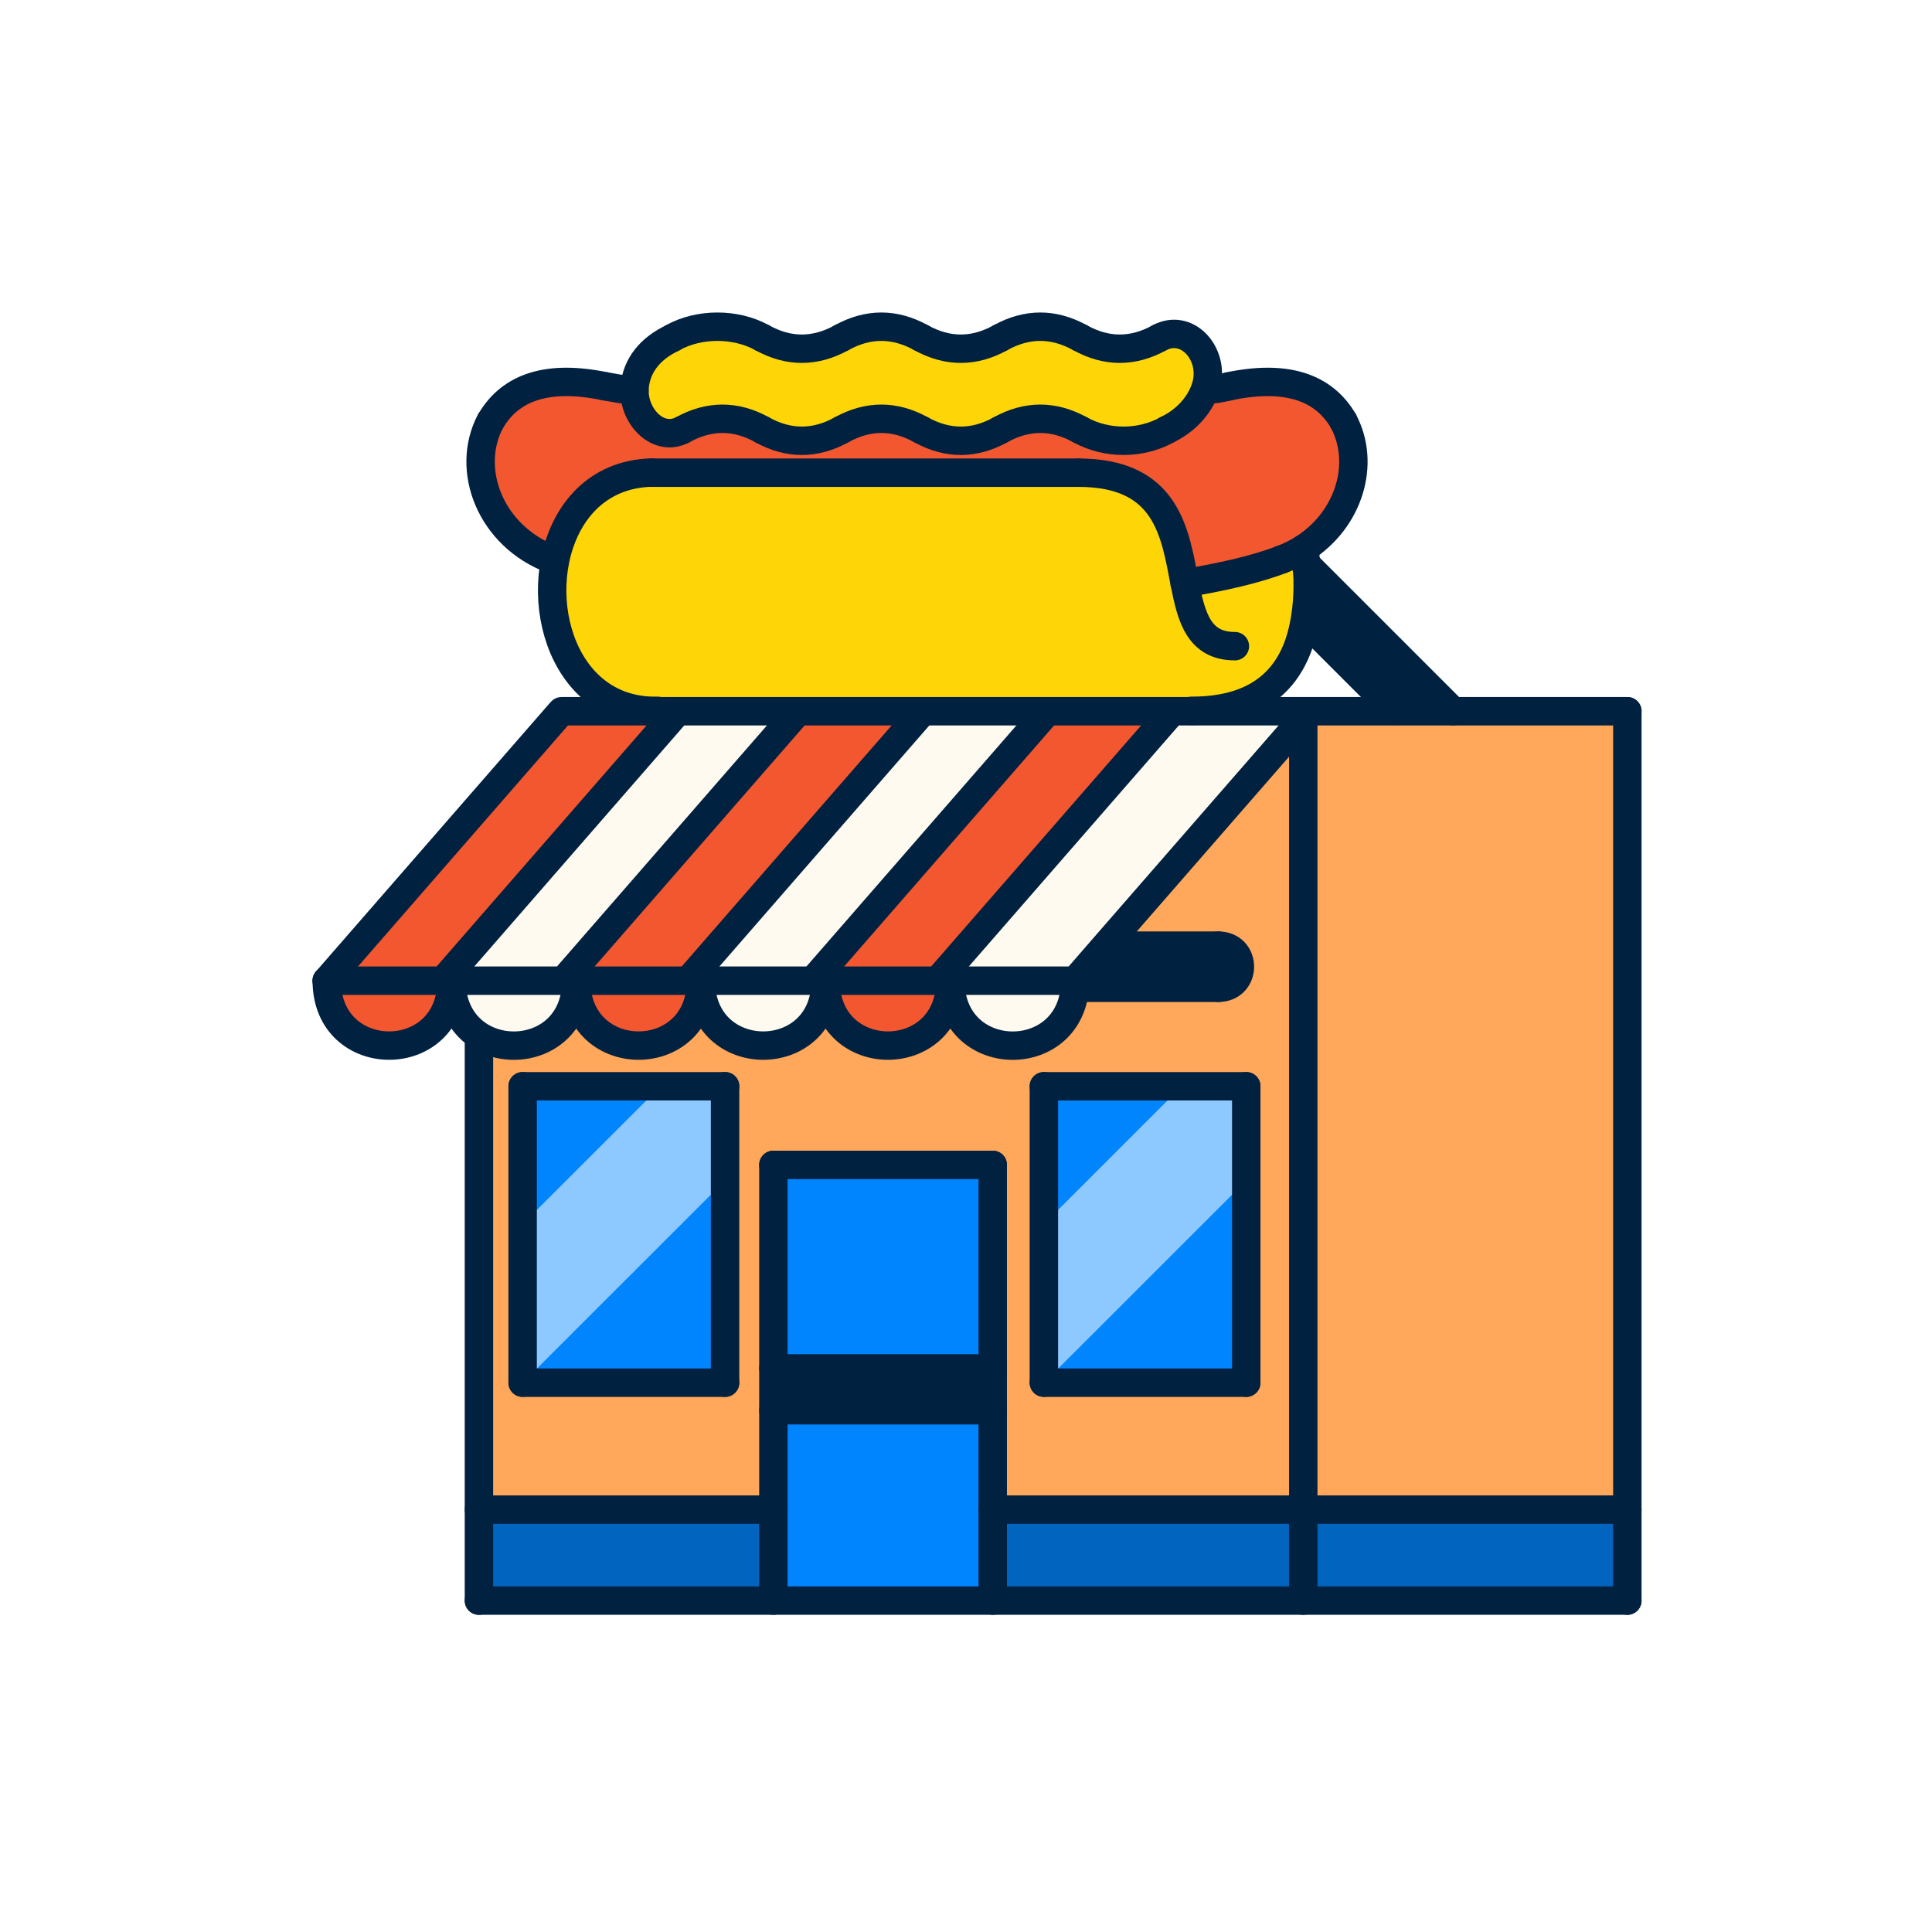
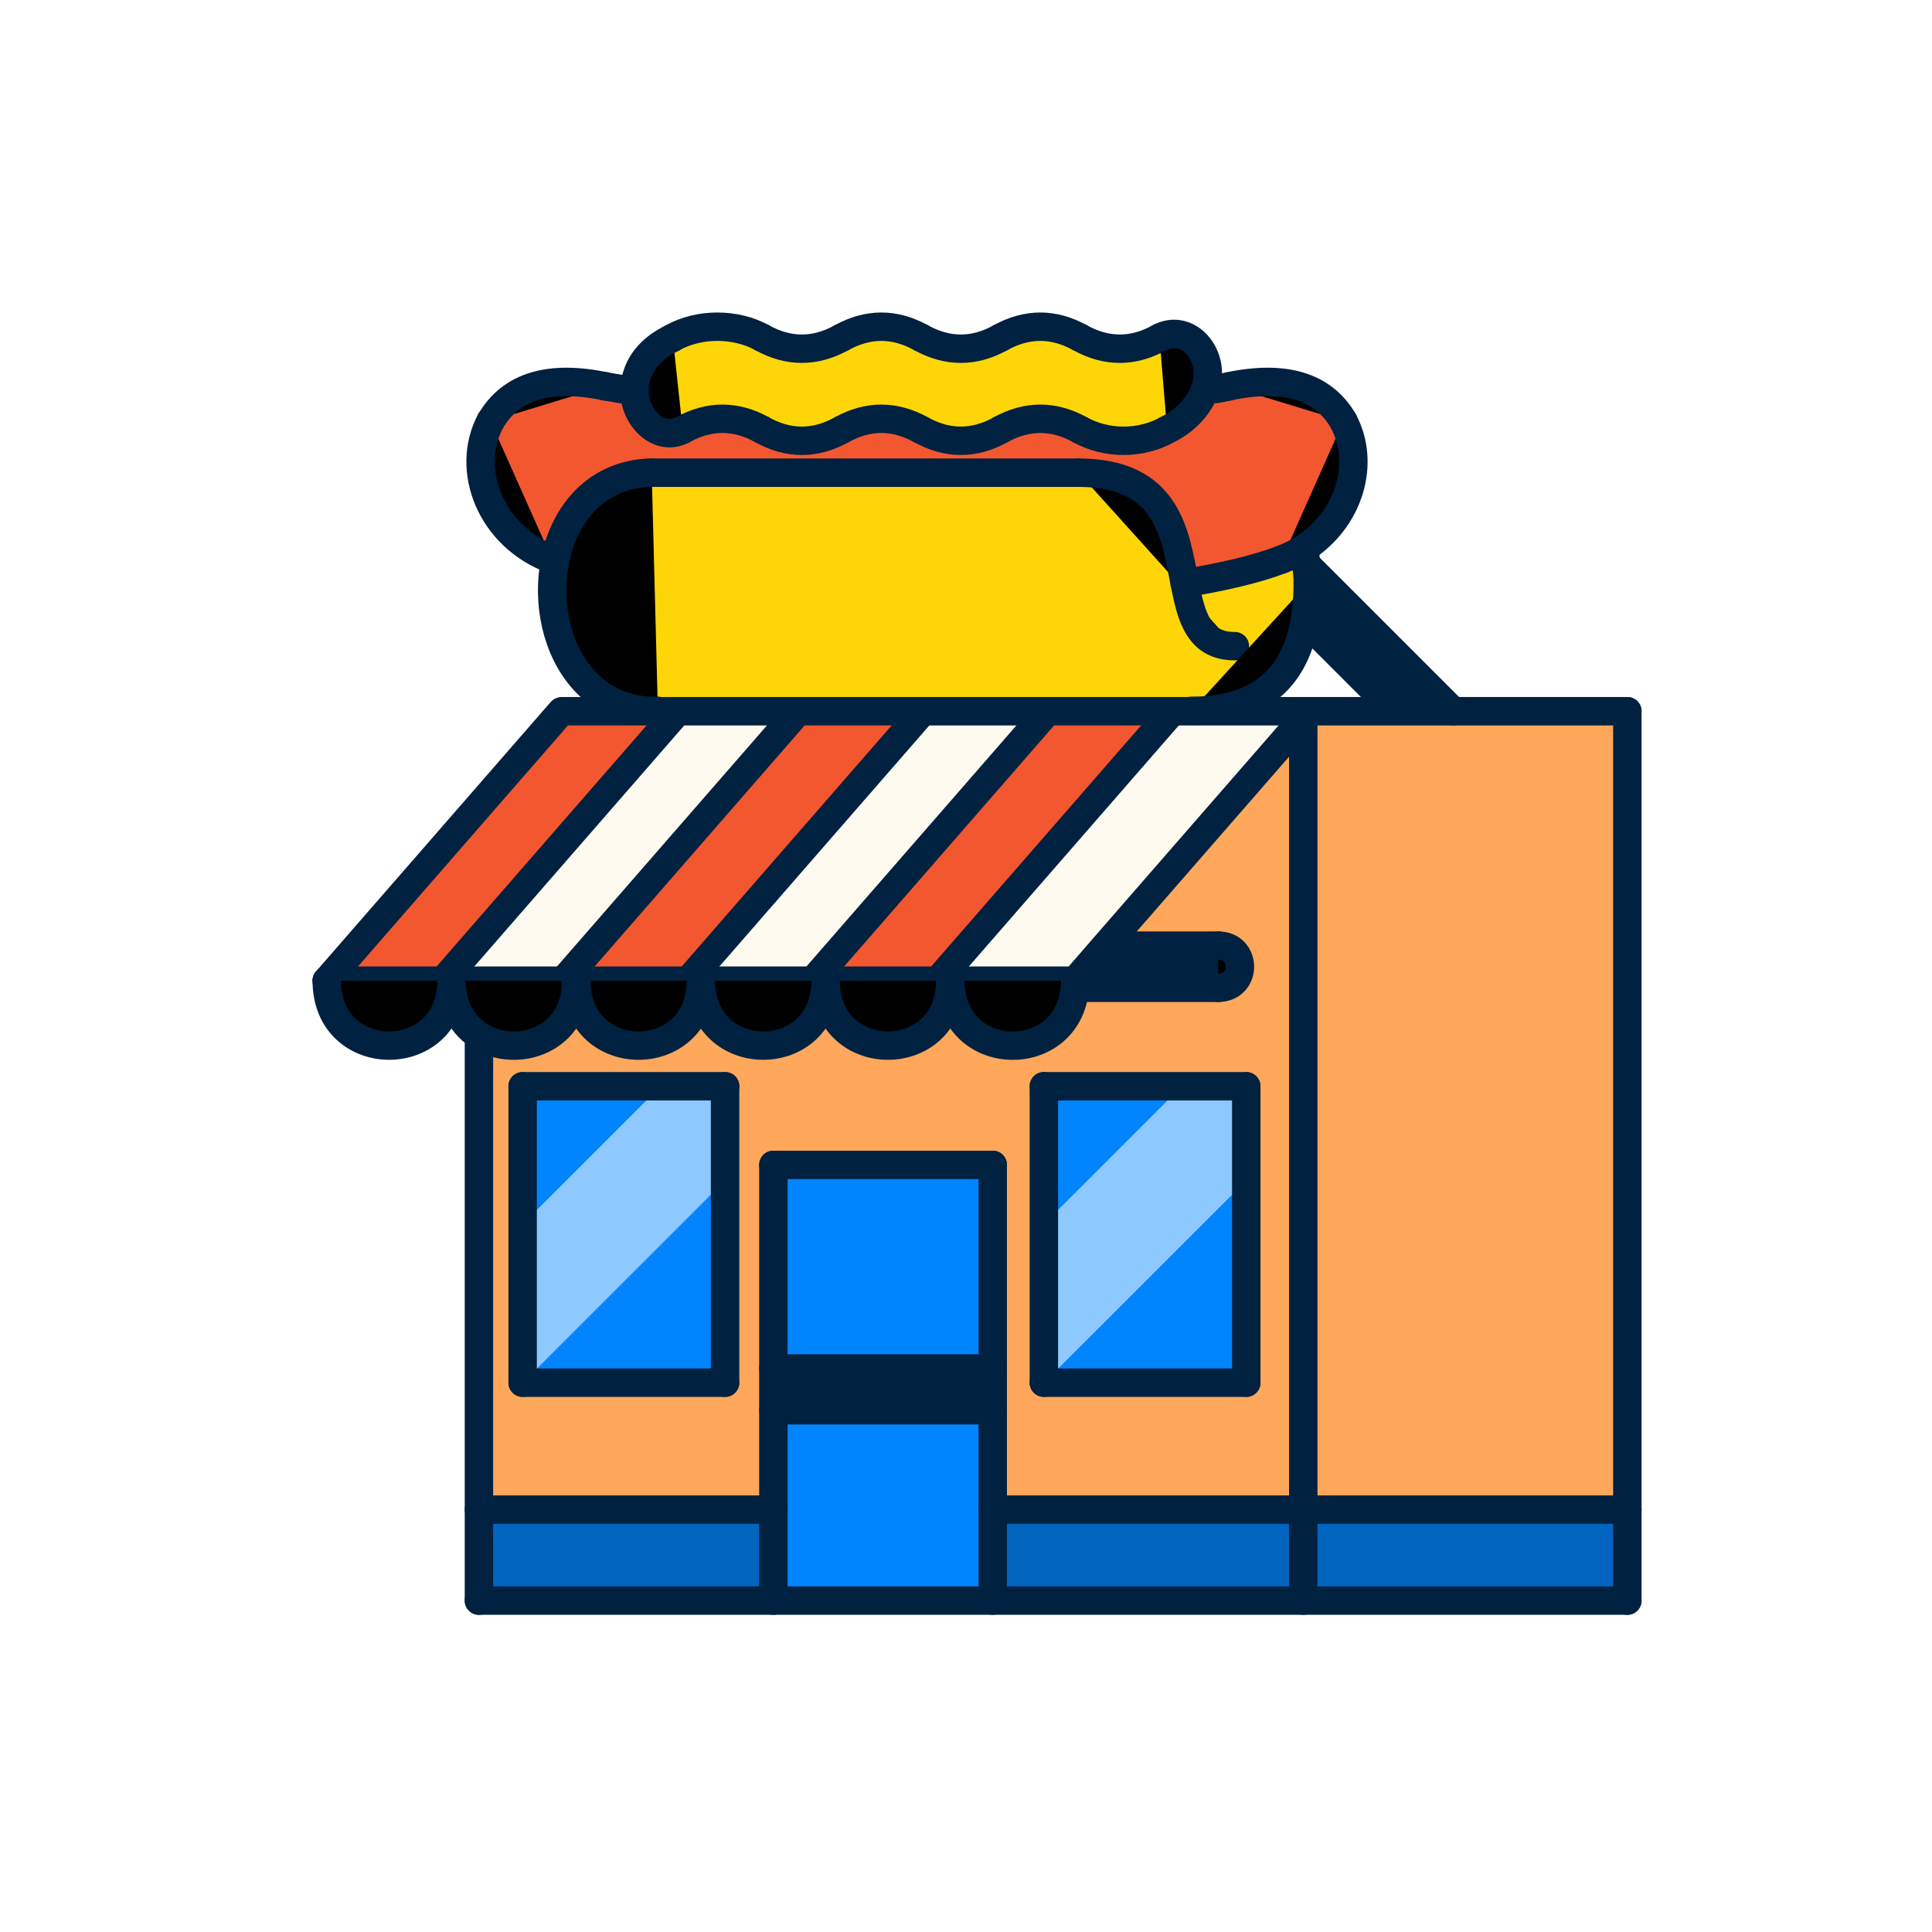
- <svg xmlns="http://www.w3.org/2000/svg" viewBox="0 0 68 68" fill="none">
+ <svg xmlns="http://www.w3.org/2000/svg" viewBox="0 0 68 68">
  <path d="M51.148 25.033H49.095V25.02L45.945 21.87H45.918C45.941 21.733 45.961 21.596 45.978 21.456C46.011 21.166 46.028 20.86 46.028 20.526C46.028 20.326 46.011 20.116 45.988 19.916H46.028L51.148 25.033Z" fill="#002140" />
  <path d="M57.278 53.133H45.871V56.336H57.278V53.133Z" fill="#0164BF" />
  <path d="M24.028 15.127C24.961 14.61 25.894 14.61 26.828 15.127C27.758 15.643 28.691 15.643 29.624 15.127C30.558 14.61 31.488 14.61 32.421 15.127C33.354 15.643 34.288 15.643 35.218 15.127C36.151 14.61 37.084 14.61 38.018 15.127C38.948 15.643 40.148 15.643 41.081 15.127C41.738 14.82 42.224 14.267 42.421 13.697H42.488C42.838 13.707 42.831 13.683 43.264 13.6C45.234 13.19 46.578 13.6 47.291 14.826C48.084 16.317 47.494 18.29 45.891 19.31C45.654 19.46 45.398 19.59 45.121 19.693C44.168 20.06 42.984 20.317 41.704 20.533C41.364 18.787 41.108 16.64 37.968 16.64H22.948C21.008 16.69 19.884 18.08 19.551 19.713L19.441 19.693C17.271 18.88 16.364 16.537 17.271 14.826C17.984 13.6 19.328 13.19 21.298 13.6C22.211 13.767 21.941 13.693 22.334 13.74C22.328 14.677 23.178 15.58 24.031 15.127H24.028Z" fill="#F25730" />
  <path d="M45.871 25.297V25.033H49.094H51.148H57.278V53.133H45.871V25.297Z" fill="#FFA75A" />
  <path d="M23.051 25.023C22.851 25.023 22.665 25.01 22.481 24.98C21.691 24.86 21.055 24.486 20.568 23.96C19.585 22.893 19.235 21.2 19.541 19.71C19.875 18.073 20.998 16.683 22.938 16.637H37.958C41.098 16.637 41.355 18.783 41.695 20.53C42.975 20.313 44.158 20.056 45.111 19.69C45.388 19.587 45.645 19.456 45.881 19.306C45.918 19.48 45.955 19.693 45.981 19.916C46.005 20.116 46.021 20.33 46.021 20.526C46.021 20.857 46.005 21.166 45.971 21.456C45.955 21.596 45.935 21.733 45.911 21.863C45.835 22.306 45.715 22.697 45.558 23.04C45.391 23.407 45.175 23.716 44.921 23.973C44.418 24.486 43.761 24.793 42.985 24.93C42.651 24.99 42.295 25.017 41.921 25.017H23.148C23.115 25.017 23.081 25.017 23.045 25.017L23.051 25.023Z" fill="#FED607" />
  <path d="M45.871 53.133H34.941V56.336H45.871V53.133Z" fill="#0164BF" />
  <path d="M45.871 25.297L38.924 33.27L37.841 34.517H33.448H33.001L41.178 25.13V25.033H43.008H44.951H45.871V25.297Z" fill="#FFFAF0" />
  <path d="M43.864 38.233V41.663H43.748L36.741 48.666V43.09L41.598 38.233H43.864Z" fill="#8DC8FF" />
  <path d="M43.864 41.663V48.666H36.741L43.748 41.663H43.864Z" fill="#0185FF" />
  <path d="M38.944 33.283H42.878C43.894 33.283 43.894 34.767 42.878 34.767H37.831C37.838 34.687 37.841 34.603 37.841 34.513L38.928 33.267L38.948 33.28L38.944 33.283Z" fill="#002140" />
  <path d="M41.598 38.233L36.741 43.09V38.233H41.598Z" fill="#0185FF" />
  <path d="M26.824 11.886C27.754 12.403 28.687 12.403 29.621 11.886C30.554 11.37 31.484 11.37 32.417 11.886C33.351 12.403 34.284 12.403 35.214 11.886C36.147 11.37 37.081 11.37 38.014 11.886C38.944 12.403 39.877 12.403 40.811 11.886C41.767 11.383 42.687 12.39 42.484 13.45C42.467 13.53 42.444 13.613 42.417 13.693C42.221 14.263 41.734 14.816 41.077 15.123C40.144 15.64 38.944 15.64 38.014 15.123C37.081 14.607 36.147 14.607 35.214 15.123C34.284 15.64 33.351 15.64 32.417 15.123C31.484 14.607 30.554 14.607 29.621 15.123C28.687 15.64 27.754 15.64 26.824 15.123C25.891 14.607 24.957 14.607 24.024 15.123C23.171 15.573 22.317 14.673 22.327 13.736C22.327 13.683 22.327 13.627 22.337 13.573C22.417 12.87 22.857 12.27 23.677 11.886C24.611 11.37 25.891 11.37 26.824 11.886Z" fill="#FED607" />
  <path d="M41.178 25.033V25.13L33.001 34.517H29.058H28.611L36.788 25.13V25.033H41.178Z" fill="#F25730" />
  <path d="M36.787 25.13L28.611 34.517H24.671H24.221L32.397 25.13V25.033H36.787V25.13Z" fill="#FFFAF0" />
  <path d="M34.941 53.133V56.337H27.221V53.133V49.636H34.941V53.133Z" fill="#0185FF" />
  <path d="M34.941 48.163H27.221V49.636H34.941V48.163Z" fill="#002140" />
  <path d="M34.941 41H27.221V48.163H34.941V41Z" fill="#0185FF" />
  <path d="M37.831 34.767C37.594 37.56 33.451 37.477 33.451 34.513H37.841C37.841 34.6 37.838 34.683 37.831 34.767Z" fill="#FFFAF0" />
  <path d="M32.398 25.13L24.221 34.517H20.281H19.831L28.008 25.13V25.033H32.398V25.13Z" fill="#F25730" />
  <path d="M33.448 34.517C33.448 37.563 29.058 37.563 29.058 34.517H33.448Z" fill="#F25730" />
  <path d="M27.221 53.133H16.857V56.336H27.221V53.133Z" fill="#0164BF" />
  <path d="M25.521 38.233V41.663H25.401L18.395 48.666V43.09L23.255 38.233H25.521Z" fill="#8DC8FF" />
  <path d="M25.521 41.663V48.666H18.395L25.401 41.663H25.521Z" fill="#0185FF" />
  <path d="M29.058 34.517C29.058 37.563 24.668 37.563 24.668 34.517H29.058Z" fill="#FFFAF0" />
  <path d="M23.771 25.033V25.13L15.594 34.517H11.501L19.678 25.13L19.764 25.033H20.531H22.474H23.051H23.771Z" fill="#F25730" />
  <path d="M23.255 38.233L18.395 43.09V38.233H23.255Z" fill="#0185FF" />
  <path d="M24.221 34.517H24.671C24.671 37.563 20.281 37.563 20.281 34.517H24.221Z" fill="#F25730" />
  <path d="M20.281 34.517C20.281 36.613 18.207 37.267 16.911 36.483C16.321 36.123 15.891 35.47 15.891 34.517H20.281Z" fill="#FFFAF0" />
  <path d="M24.671 34.517C24.671 37.563 29.061 37.563 29.061 34.517C29.061 37.563 33.451 37.563 33.451 34.517C33.451 37.477 37.594 37.563 37.831 34.77H42.877C43.894 34.77 43.894 33.286 42.877 33.286H38.944L38.924 33.273L45.871 25.303V53.14H34.941V41.003H27.221V53.14H16.857V36.633L16.911 36.483C18.207 37.27 20.281 36.613 20.281 34.517C20.281 37.563 24.671 37.563 24.671 34.517ZM43.867 48.67V38.233H36.744V48.67H43.867ZM25.521 48.67V38.233H18.397V48.67H25.521Z" fill="#FFA75A" />
  <path d="M28.008 25.033V25.13L19.831 34.517H15.891H15.595L23.771 25.13V25.033H28.008Z" fill="#FFFAF0" />
  <path d="M15.594 34.517H15.891C15.891 37.563 11.501 37.563 11.501 34.517H15.594Z" fill="#F25730" />
  <path d="M16.857 56.336H27.221H34.941H45.871H57.277" stroke="#002140" stroke-width="1" stroke-linecap="round" stroke-linejoin="round" />
  <path d="M57.277 25.033V53.133V56.337" stroke="#002140" stroke-width="1" stroke-linecap="round" stroke-linejoin="round" />
  <path d="M19.765 25.033H20.531H22.475H23.051H23.771H28.008H32.398H36.788H41.178H43.008H44.951H45.871H49.095H51.148H57.278" stroke="#002140" stroke-width="1" stroke-linecap="round" stroke-linejoin="round" />
  <path d="M45.871 25.033V25.297V53.133V56.337" stroke="#002140" stroke-width="1" stroke-linecap="round" stroke-linejoin="round" />
  <path d="M19.678 25.13L11.501 34.517" stroke="#002140" stroke-width="1" stroke-linecap="round" stroke-linejoin="round" />
  <path d="M23.771 25.13L15.595 34.517" stroke="#002140" stroke-width="1" stroke-linecap="round" stroke-linejoin="round" />
  <path d="M28.008 25.13L19.831 34.517" stroke="#002140" stroke-width="1" stroke-linecap="round" stroke-linejoin="round" />
  <path d="M32.397 25.13L24.221 34.517" stroke="#002140" stroke-width="1" stroke-linecap="round" stroke-linejoin="round" />
  <path d="M36.788 25.13L28.611 34.517" stroke="#002140" stroke-width="1" stroke-linecap="round" stroke-linejoin="round" />
  <path d="M41.178 25.13L33.001 34.517" stroke="#002140" stroke-width="1" stroke-linecap="round" stroke-linejoin="round" />
  <path d="M46.017 25.13L45.871 25.297L38.924 33.27L37.841 34.517" stroke="#002140" stroke-width="1" stroke-linecap="round" stroke-linejoin="round" />
  <path d="M37.841 34.517H33.448H33.001H29.058H28.611H24.671H24.221H20.281H19.831H15.891H15.594H11.501" stroke="#002140" stroke-width="1" stroke-linecap="round" stroke-linejoin="round" />
  <path d="M15.891 34.517C15.891 37.563 11.501 37.563 11.501 34.517" stroke="#002140" stroke-width="1" stroke-linecap="round" stroke-linejoin="round" />
  <path d="M20.281 34.517C20.281 36.613 18.207 37.267 16.911 36.483C16.321 36.123 15.891 35.47 15.891 34.517" stroke="#002140" stroke-width="1" stroke-linecap="round" stroke-linejoin="round" />
  <path d="M24.671 34.517C24.671 37.563 20.281 37.563 20.281 34.517" stroke="#002140" stroke-width="1" stroke-linecap="round" stroke-linejoin="round" />
  <path d="M29.058 34.517C29.058 37.563 24.668 37.563 24.668 34.517" stroke="#002140" stroke-width="1" stroke-linecap="round" stroke-linejoin="round" />
  <path d="M33.448 34.517C33.448 37.563 29.058 37.563 29.058 34.517" stroke="#002140" stroke-width="1" stroke-linecap="round" stroke-linejoin="round" />
  <path d="M37.841 34.517C37.841 34.603 37.838 34.687 37.831 34.77C37.594 37.563 33.451 37.48 33.451 34.517" stroke="#002140" stroke-width="1" stroke-linecap="round" stroke-linejoin="round" />
  <path d="M16.857 56.337V53.133V36.63" stroke="#002140" stroke-width="1" stroke-linecap="round" stroke-linejoin="round" />
  <path d="M37.841 34.767H42.877" stroke="#002140" stroke-width="1" stroke-linecap="round" stroke-linejoin="round" />
  <path d="M38.944 33.283H42.878" stroke="#002140" stroke-width="1" stroke-linecap="round" stroke-linejoin="round" />
  <path d="M42.878 34.767C43.895 34.767 43.895 33.283 42.878 33.283" stroke="#002140" stroke-width="1" stroke-linecap="round" stroke-linejoin="round" />
  <path d="M34.941 53.133H45.871H57.278" stroke="#002140" stroke-width="1" stroke-linecap="round" stroke-linejoin="round" />
  <path d="M16.857 53.133H27.221" stroke="#002140" stroke-width="1" stroke-linecap="round" stroke-linejoin="round" />
  <path d="M27.221 56.336V53.133V49.636V48.163V41" stroke="#002140" stroke-width="1" stroke-linecap="round" stroke-linejoin="round" />
  <path d="M34.941 56.336V53.133V49.636V48.163V41" stroke="#002140" stroke-width="1" stroke-linecap="round" stroke-linejoin="round" />
  <path d="M27.221 41H34.941" stroke="#002140" stroke-width="1" stroke-linecap="round" stroke-linejoin="round" />
  <path d="M36.741 38.233V43.09V48.666" stroke="#002140" stroke-width="1" stroke-linecap="round" stroke-linejoin="round" />
  <path d="M43.864 38.233V41.663V48.666" stroke="#002140" stroke-width="1" stroke-linecap="round" stroke-linejoin="round" />
  <path d="M36.741 38.233H41.598H43.864" stroke="#002140" stroke-width="1" stroke-linecap="round" stroke-linejoin="round" />
  <path d="M36.741 48.666H43.864" stroke="#002140" stroke-width="1" stroke-linecap="round" stroke-linejoin="round" />
  <path d="M18.395 38.233V43.09V48.666" stroke="#002140" stroke-width="1" stroke-linecap="round" stroke-linejoin="round" />
  <path d="M25.52 38.233V41.663V48.666" stroke="#002140" stroke-width="1" stroke-linecap="round" stroke-linejoin="round" />
  <path d="M18.395 38.233H23.255H25.521" stroke="#002140" stroke-width="1" stroke-linecap="round" stroke-linejoin="round" />
  <path d="M18.395 48.666H25.521" stroke="#002140" stroke-width="1" stroke-linecap="round" stroke-linejoin="round" />
  <path d="M27.221 48.163H34.941" stroke="#002140" stroke-width="1" stroke-linecap="round" stroke-linejoin="round" />
  <path d="M27.221 49.636H34.941" stroke="#002140" stroke-width="1" stroke-linecap="round" stroke-linejoin="round" />
  <path d="M37.961 16.637H22.941" stroke="#002140" stroke-width="1" stroke-linecap="round" stroke-linejoin="round" />
  <path d="M23.155 25.02C23.121 25.02 23.088 25.02 23.051 25.02C22.851 25.02 22.665 25.007 22.481 24.977C21.691 24.857 21.055 24.483 20.568 23.957C19.585 22.89 19.235 21.197 19.541 19.707C19.875 18.07 20.998 16.68 22.938 16.633" stroke="#002140" stroke-width="1" stroke-linecap="round" stroke-linejoin="round" />
  <path d="M43.464 22.743C42.201 22.743 41.931 21.73 41.698 20.53C41.358 18.783 41.101 16.637 37.961 16.637" stroke="#002140" stroke-width="1" stroke-linecap="round" stroke-linejoin="round" />
  <path d="M24.027 15.127C24.961 14.61 25.894 14.61 26.827 15.127" stroke="#002140" stroke-width="1" stroke-linecap="round" stroke-linejoin="round" />
  <path d="M26.824 15.127C27.754 15.643 28.688 15.643 29.621 15.127" stroke="#002140" stroke-width="1" stroke-linecap="round" stroke-linejoin="round" />
  <path d="M29.621 15.127C30.554 14.61 31.484 14.61 32.418 15.127" stroke="#002140" stroke-width="1" stroke-linecap="round" stroke-linejoin="round" />
  <path d="M32.418 15.127C33.351 15.643 34.285 15.643 35.215 15.127" stroke="#002140" stroke-width="1" stroke-linecap="round" stroke-linejoin="round" />
  <path d="M35.214 15.127C36.147 14.61 37.081 14.61 38.014 15.127" stroke="#002140" stroke-width="1" stroke-linecap="round" stroke-linejoin="round" />
  <path d="M38.015 15.127C38.945 15.643 40.145 15.643 41.078 15.127" stroke="#002140" stroke-width="1" stroke-linecap="round" stroke-linejoin="round" />
  <path d="M23.678 11.886C24.611 11.37 25.891 11.37 26.824 11.886" stroke="#002140" stroke-width="1" stroke-linecap="round" stroke-linejoin="round" />
  <path d="M26.824 11.886C27.754 12.403 28.688 12.403 29.621 11.886" stroke="#002140" stroke-width="1" stroke-linecap="round" stroke-linejoin="round" />
  <path d="M29.621 11.886C30.554 11.37 31.484 11.37 32.418 11.886" stroke="#002140" stroke-width="1" stroke-linecap="round" stroke-linejoin="round" />
  <path d="M32.418 11.886C33.351 12.403 34.285 12.403 35.215 11.886" stroke="#002140" stroke-width="1" stroke-linecap="round" stroke-linejoin="round" />
  <path d="M35.214 11.886C36.147 11.37 37.081 11.37 38.014 11.886" stroke="#002140" stroke-width="1" stroke-linecap="round" stroke-linejoin="round" />
  <path d="M38.015 11.886C38.945 12.403 39.878 12.403 40.811 11.886" stroke="#002140" stroke-width="1" stroke-linecap="round" stroke-linejoin="round" />
  <path d="M41.928 25.02C42.301 25.02 42.658 24.993 42.991 24.933C43.768 24.796 44.424 24.49 44.928 23.976C45.181 23.72 45.394 23.41 45.564 23.043C45.721 22.703 45.841 22.313 45.918 21.866C45.941 21.736 45.961 21.6 45.978 21.46C46.011 21.17 46.028 20.863 46.028 20.53" stroke="#002140" stroke-width="1" stroke-linecap="round" stroke-linejoin="round" />
  <path d="M40.81 11.886C41.767 11.383 42.687 12.39 42.484 13.45C42.467 13.53 42.444 13.613 42.417 13.693C42.221 14.263 41.734 14.816 41.077 15.123" stroke="#002140" stroke-width="1" stroke-linecap="round" stroke-linejoin="round" />
  <path d="M24.028 15.127C23.174 15.577 22.321 14.677 22.331 13.74C22.331 13.687 22.331 13.63 22.341 13.577C22.421 12.873 22.861 12.273 23.681 11.89" stroke="#002140" stroke-width="1" stroke-linecap="round" stroke-linejoin="round" />
  <path d="M19.434 19.69C17.264 18.877 16.358 16.533 17.264 14.823" stroke="#002140" stroke-width="1" stroke-linecap="round" stroke-linejoin="round" />
  <path d="M21.294 13.596C19.324 13.186 17.981 13.596 17.268 14.823" stroke="#002140" stroke-width="1" stroke-linecap="round" stroke-linejoin="round" />
  <path d="M45.114 19.69C45.391 19.587 45.648 19.457 45.884 19.307C47.488 18.287 48.078 16.313 47.284 14.823" stroke="#002140" stroke-width="1" stroke-linecap="round" stroke-linejoin="round" />
  <path d="M43.258 13.596C45.228 13.186 46.571 13.596 47.285 14.823" stroke="#002140" stroke-width="1" stroke-linecap="round" stroke-linejoin="round" />
  <path d="M45.114 19.69C44.161 20.057 42.977 20.313 41.697 20.53" stroke="#002140" stroke-width="1" stroke-linecap="round" stroke-linejoin="round" />
  <path d="M46.028 20.53C46.028 20.33 46.011 20.12 45.988 19.92C45.961 19.693 45.924 19.48 45.888 19.31" stroke="#002140" stroke-width="1" stroke-linecap="round" stroke-linejoin="round" />
  <path d="M45.944 21.87L49.094 25.02" stroke="#002140" stroke-width="1" stroke-linecap="round" stroke-linejoin="round" />
  <path d="M46.027 19.913L51.147 25.033" stroke="#002140" stroke-width="1" stroke-linecap="round" stroke-linejoin="round" />
  <path d="M42.481 13.7C42.831 13.707 42.825 13.683 43.258 13.6" stroke="#002140" stroke-width="1" stroke-linecap="round" stroke-linejoin="round" />
  <path d="M21.294 13.596C22.207 13.763 21.937 13.69 22.331 13.736" stroke="#002140" stroke-width="1" stroke-linecap="round" stroke-linejoin="round" />
</svg>
